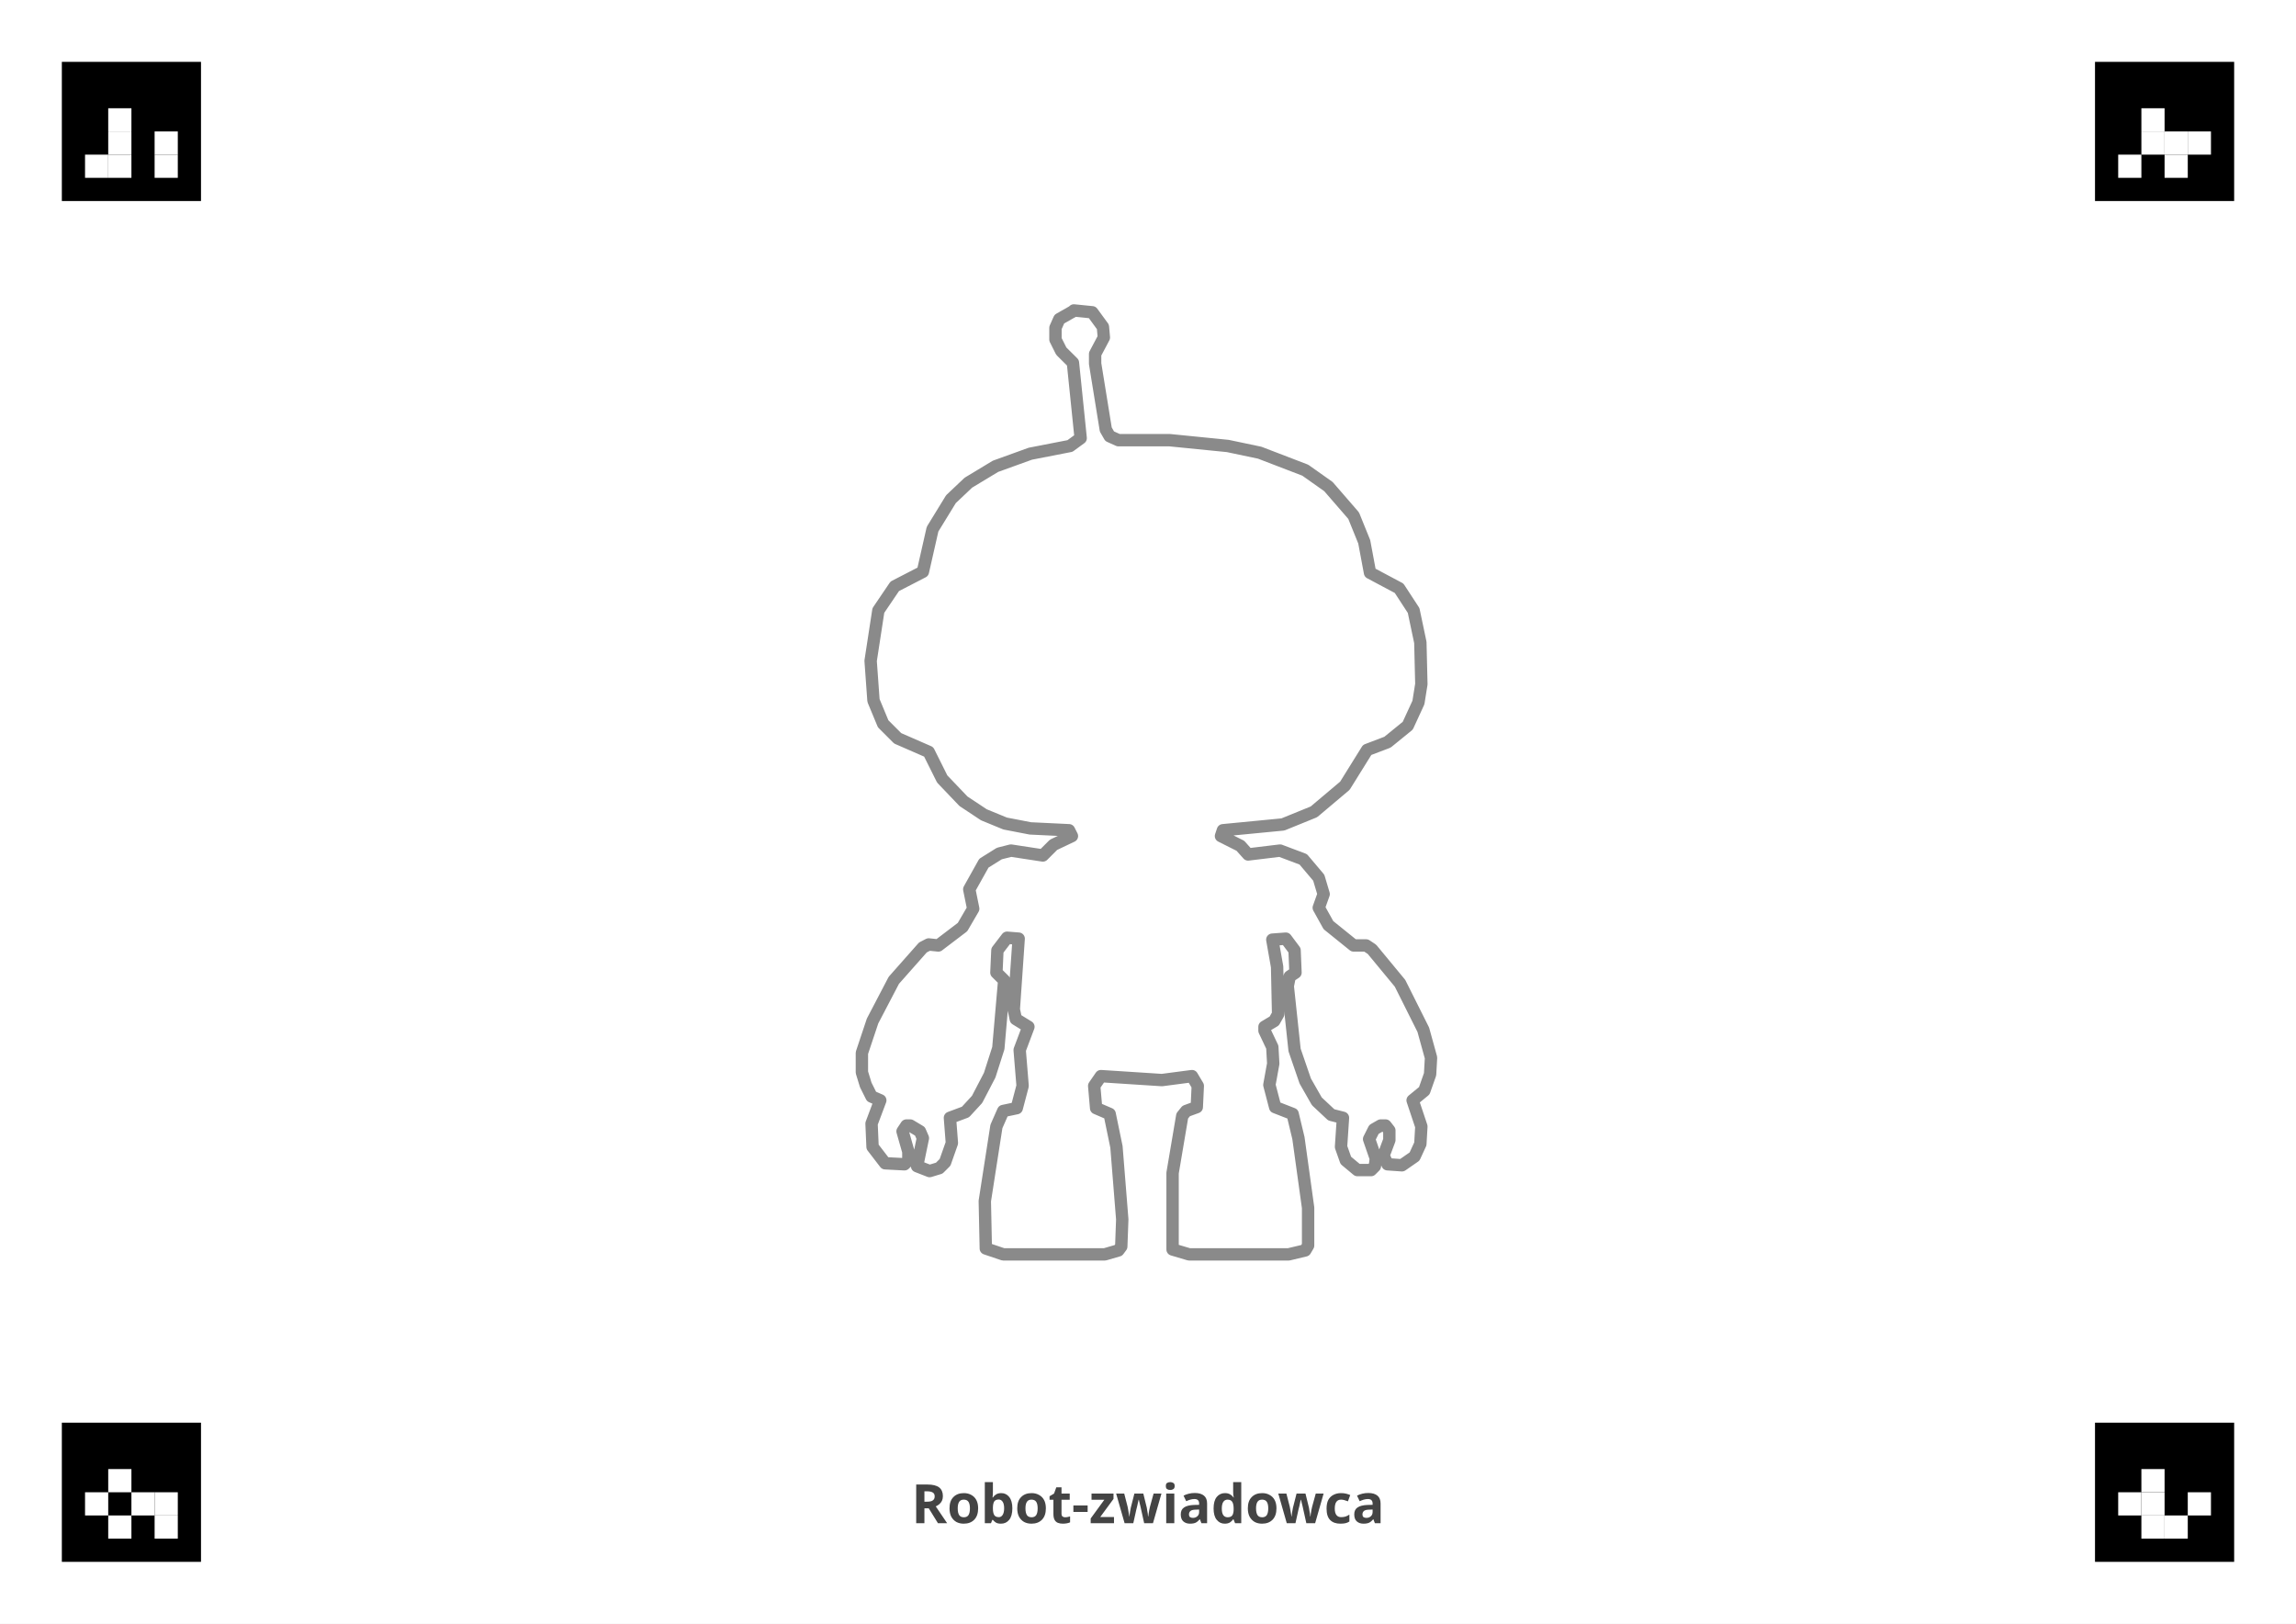
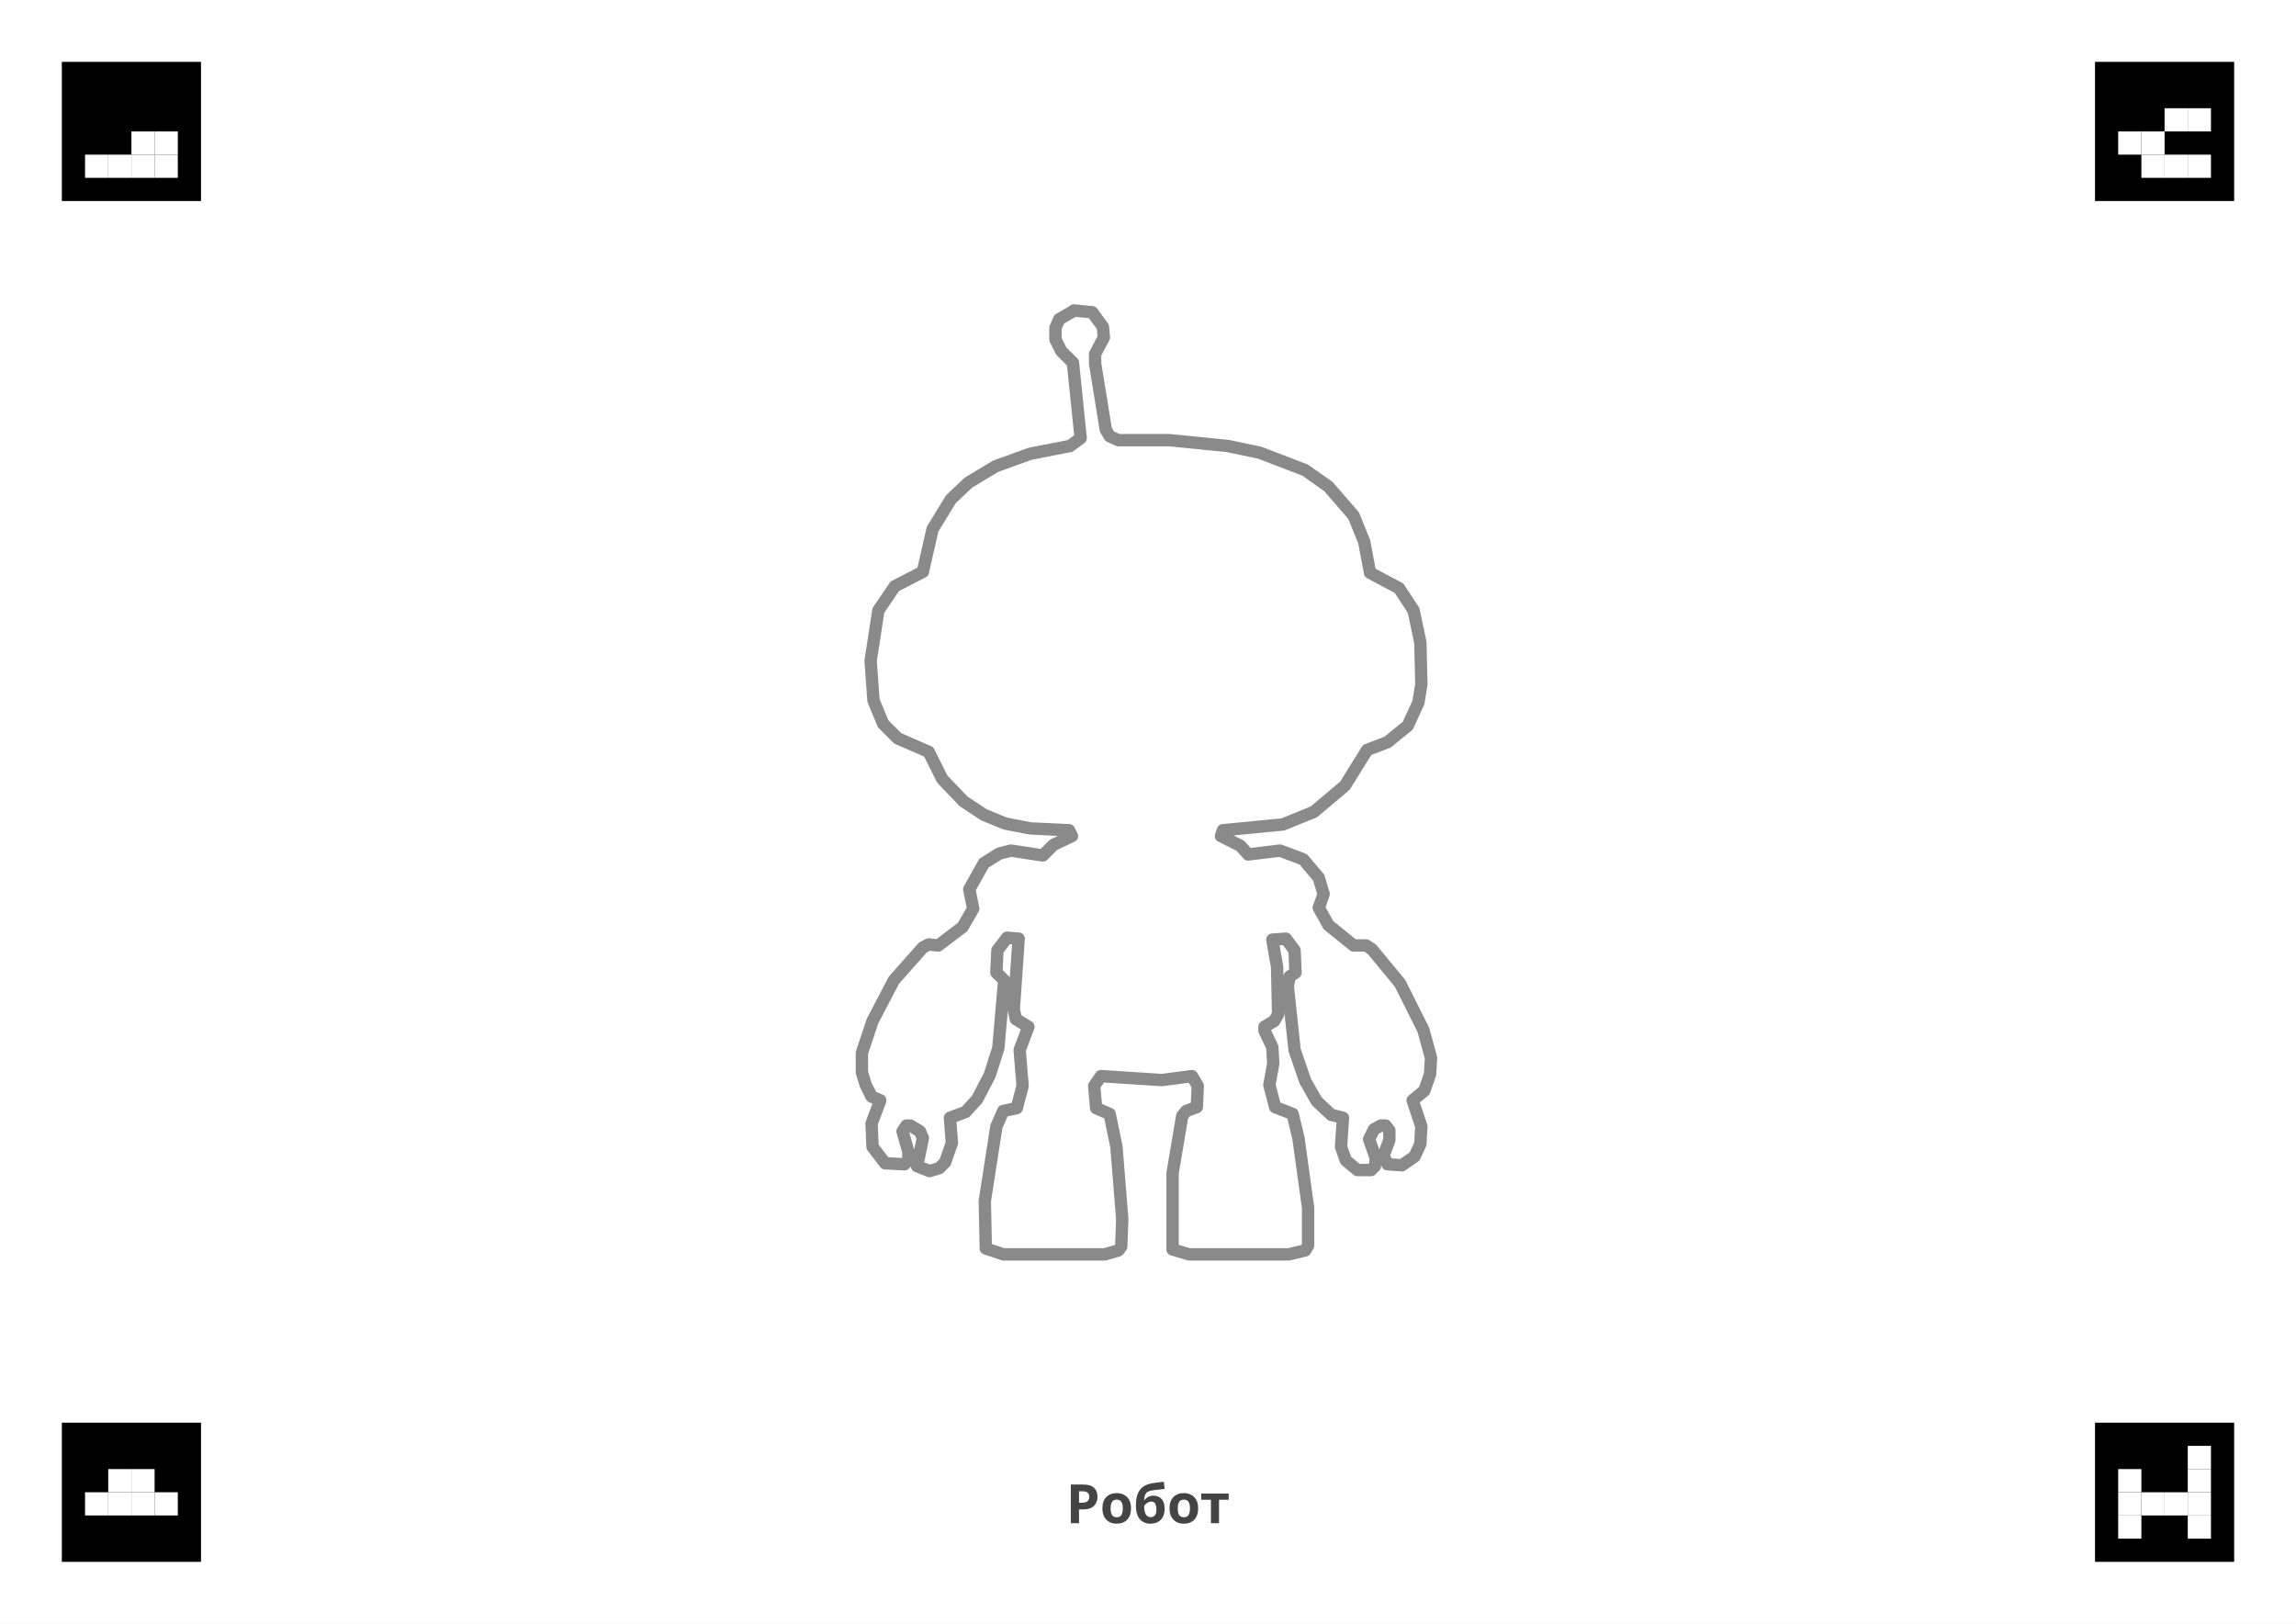
<svg xmlns="http://www.w3.org/2000/svg" width="297mm" height="210mm" viewBox="0 0 297 210">
  <rect width="297" height="210" fill="#fff" />
  <rect x="8" y="8" width="18" height="18" fill="#000" />
-   <rect x="14.00" y="14.00" width="3" height="3" fill="#fff" />
-   <rect x="14.00" y="17.00" width="3" height="3" fill="#fff" />
+   <rect x="17.00" y="17.00" width="3" height="3" fill="#fff" />
  <rect x="20.00" y="17.00" width="3" height="3" fill="#fff" />
  <rect x="11.00" y="20.00" width="3" height="3" fill="#fff" />
  <rect x="14.00" y="20.00" width="3" height="3" fill="#fff" />
+   <rect x="17.00" y="20.00" width="3" height="3" fill="#fff" />
  <rect x="20.00" y="20.00" width="3" height="3" fill="#fff" />
  <rect x="271" y="8" width="18" height="18" fill="#000" />
-   <rect x="277.00" y="14.00" width="3" height="3" fill="#fff" />
+   <rect x="280.00" y="14.00" width="3" height="3" fill="#fff" />
+   <rect x="283.00" y="14.00" width="3" height="3" fill="#fff" />
+   <rect x="274.00" y="17.00" width="3" height="3" fill="#fff" />
  <rect x="277.00" y="17.00" width="3" height="3" fill="#fff" />
-   <rect x="280.00" y="17.00" width="3" height="3" fill="#fff" />
-   <rect x="283.00" y="17.00" width="3" height="3" fill="#fff" />
-   <rect x="274.00" y="20.00" width="3" height="3" fill="#fff" />
+   <rect x="277.00" y="20.00" width="3" height="3" fill="#fff" />
  <rect x="280.00" y="20.00" width="3" height="3" fill="#fff" />
+   <rect x="283.00" y="20.00" width="3" height="3" fill="#fff" />
  <rect x="8" y="184" width="18" height="18" fill="#000" />
  <rect x="14.00" y="190.00" width="3" height="3" fill="#fff" />
+   <rect x="17.00" y="190.00" width="3" height="3" fill="#fff" />
  <rect x="11.00" y="193.00" width="3" height="3" fill="#fff" />
+   <rect x="14.00" y="193.00" width="3" height="3" fill="#fff" />
  <rect x="17.00" y="193.00" width="3" height="3" fill="#fff" />
  <rect x="20.00" y="193.00" width="3" height="3" fill="#fff" />
-   <rect x="14.00" y="196.00" width="3" height="3" fill="#fff" />
-   <rect x="20.00" y="196.00" width="3" height="3" fill="#fff" />
  <rect x="271" y="184" width="18" height="18" fill="#000" />
-   <rect x="277.00" y="190.00" width="3" height="3" fill="#fff" />
+   <rect x="283.00" y="187.00" width="3" height="3" fill="#fff" />
+   <rect x="274.00" y="190.00" width="3" height="3" fill="#fff" />
+   <rect x="283.00" y="190.00" width="3" height="3" fill="#fff" />
  <rect x="274.00" y="193.00" width="3" height="3" fill="#fff" />
  <rect x="277.00" y="193.00" width="3" height="3" fill="#fff" />
+   <rect x="280.00" y="193.00" width="3" height="3" fill="#fff" />
  <rect x="283.00" y="193.00" width="3" height="3" fill="#fff" />
-   <rect x="277.00" y="196.00" width="3" height="3" fill="#fff" />
-   <rect x="280.00" y="196.00" width="3" height="3" fill="#fff" />
+   <rect x="274.00" y="196.00" width="3" height="3" fill="#fff" />
+   <rect x="283.00" y="196.00" width="3" height="3" fill="#fff" />
  <path d="M138.91 40.15 L141.29 40.39 L142.67 42.28 L142.79 43.65 L141.66 45.78 L141.66 47.03 L143.04 55.55 L143.54 56.42 L144.67 56.93 L151.30 56.93 L158.82 57.68 L162.95 58.55 L168.84 60.81 L171.84 62.93 L175.10 66.69 L176.47 70.07 L177.22 74.08 L180.98 76.08 L182.86 78.96 L183.73 83.09 L183.86 88.48 L183.48 90.86 L182.10 93.86 L179.48 95.99 L176.85 96.99 L173.97 101.62 L169.96 105.00 L165.95 106.63 L158.19 107.38 L157.94 108.13 L160.45 109.39 L161.45 110.51 L165.58 110.01 L168.58 111.14 L170.59 113.52 L171.22 115.64 L170.59 117.40 L171.84 119.65 L175.10 122.28 L176.72 122.28 L177.47 122.78 L181.10 127.17 L184.11 133.18 L185.11 136.80 L184.99 138.94 L184.24 141.07 L182.73 142.31 L183.86 145.69 L183.73 147.95 L182.98 149.58 L181.35 150.71 L179.48 150.58 L178.97 149.45 L179.72 147.45 L179.72 146.20 L179.23 145.57 L178.60 145.57 L177.73 146.07 L177.10 147.32 L177.97 149.83 L177.85 150.83 L177.35 151.33 L175.59 151.33 L174.09 150.08 L173.47 148.33 L173.72 144.57 L172.21 144.19 L170.34 142.44 L168.84 139.81 L167.46 135.80 L166.58 127.54 L166.83 126.29 L167.58 125.79 L167.46 122.91 L166.33 121.40 L164.58 121.53 L165.20 125.04 L165.33 131.17 L164.83 132.05 L163.57 132.80 L163.57 133.30 L164.58 135.43 L164.70 137.56 L164.20 140.32 L164.95 143.19 L167.21 144.07 L167.96 147.20 L169.21 156.21 L169.21 161.09 L168.84 161.72 L166.70 162.23 L153.81 162.23 L151.68 161.60 L151.68 151.71 L152.93 144.32 L153.44 143.69 L154.81 143.19 L154.94 140.44 L154.19 139.18 L150.30 139.69 L142.41 139.18 L141.54 140.44 L141.79 143.32 L143.54 144.07 L144.42 148.33 L145.17 157.71 L145.04 161.22 L144.67 161.72 L142.92 162.23 L129.77 162.23 L127.52 161.47 L127.39 155.34 L128.89 145.69 L129.77 143.69 L131.52 143.32 L132.28 140.44 L131.90 135.80 L133.03 132.80 L131.40 131.80 L131.14 130.55 L131.77 121.40 L130.27 121.28 L129.02 122.91 L128.89 125.79 L129.90 126.79 L129.14 135.56 L128.02 139.06 L126.39 142.19 L124.89 143.82 L122.88 144.57 L123.13 147.83 L122.25 150.33 L121.50 151.08 L120.25 151.46 L118.63 150.83 L119.38 147.20 L119.00 146.32 L117.75 145.57 L117.25 145.57 L116.75 146.32 L117.50 148.95 L117.50 150.08 L117.00 150.58 L114.50 150.45 L112.87 148.33 L112.74 145.32 L113.87 142.31 L112.74 141.82 L111.99 140.32 L111.49 138.69 L111.49 136.18 L112.87 132.05 L115.62 126.79 L119.38 122.54 L120.13 122.15 L121.38 122.28 L124.51 119.90 L125.89 117.53 L125.38 115.02 L127.27 111.64 L129.27 110.39 L130.77 110.01 L134.90 110.64 L136.28 109.26 L138.66 108.13 L138.28 107.38 L133.28 107.14 L130.02 106.51 L127.27 105.38 L124.63 103.63 L121.88 100.75 L120.13 97.24 L116.12 95.49 L114.24 93.61 L112.99 90.60 L112.62 85.47 L113.62 78.96 L115.74 75.83 L119.38 73.95 L120.63 68.44 L123.01 64.56 L125.26 62.43 L128.77 60.31 L133.28 58.68 L138.41 57.68 L139.79 56.67 L138.79 46.91 L137.28 45.41 L136.53 43.91 L136.53 42.40 L137.03 41.27 L138.79 40.27 Z" fill="#fff" stroke="#8a8a8a" stroke-width="1.6" stroke-linejoin="round" />
-   <text x="148.5" y="197" text-anchor="middle" font-family="Segoe UI, sans-serif" font-size="7" font-weight="600" fill="#444">Robot-zwiadowca</text>
+   <text x="148.5" y="197" text-anchor="middle" font-family="Segoe UI, sans-serif" font-size="7" font-weight="600" fill="#444">Робот</text>
</svg>
